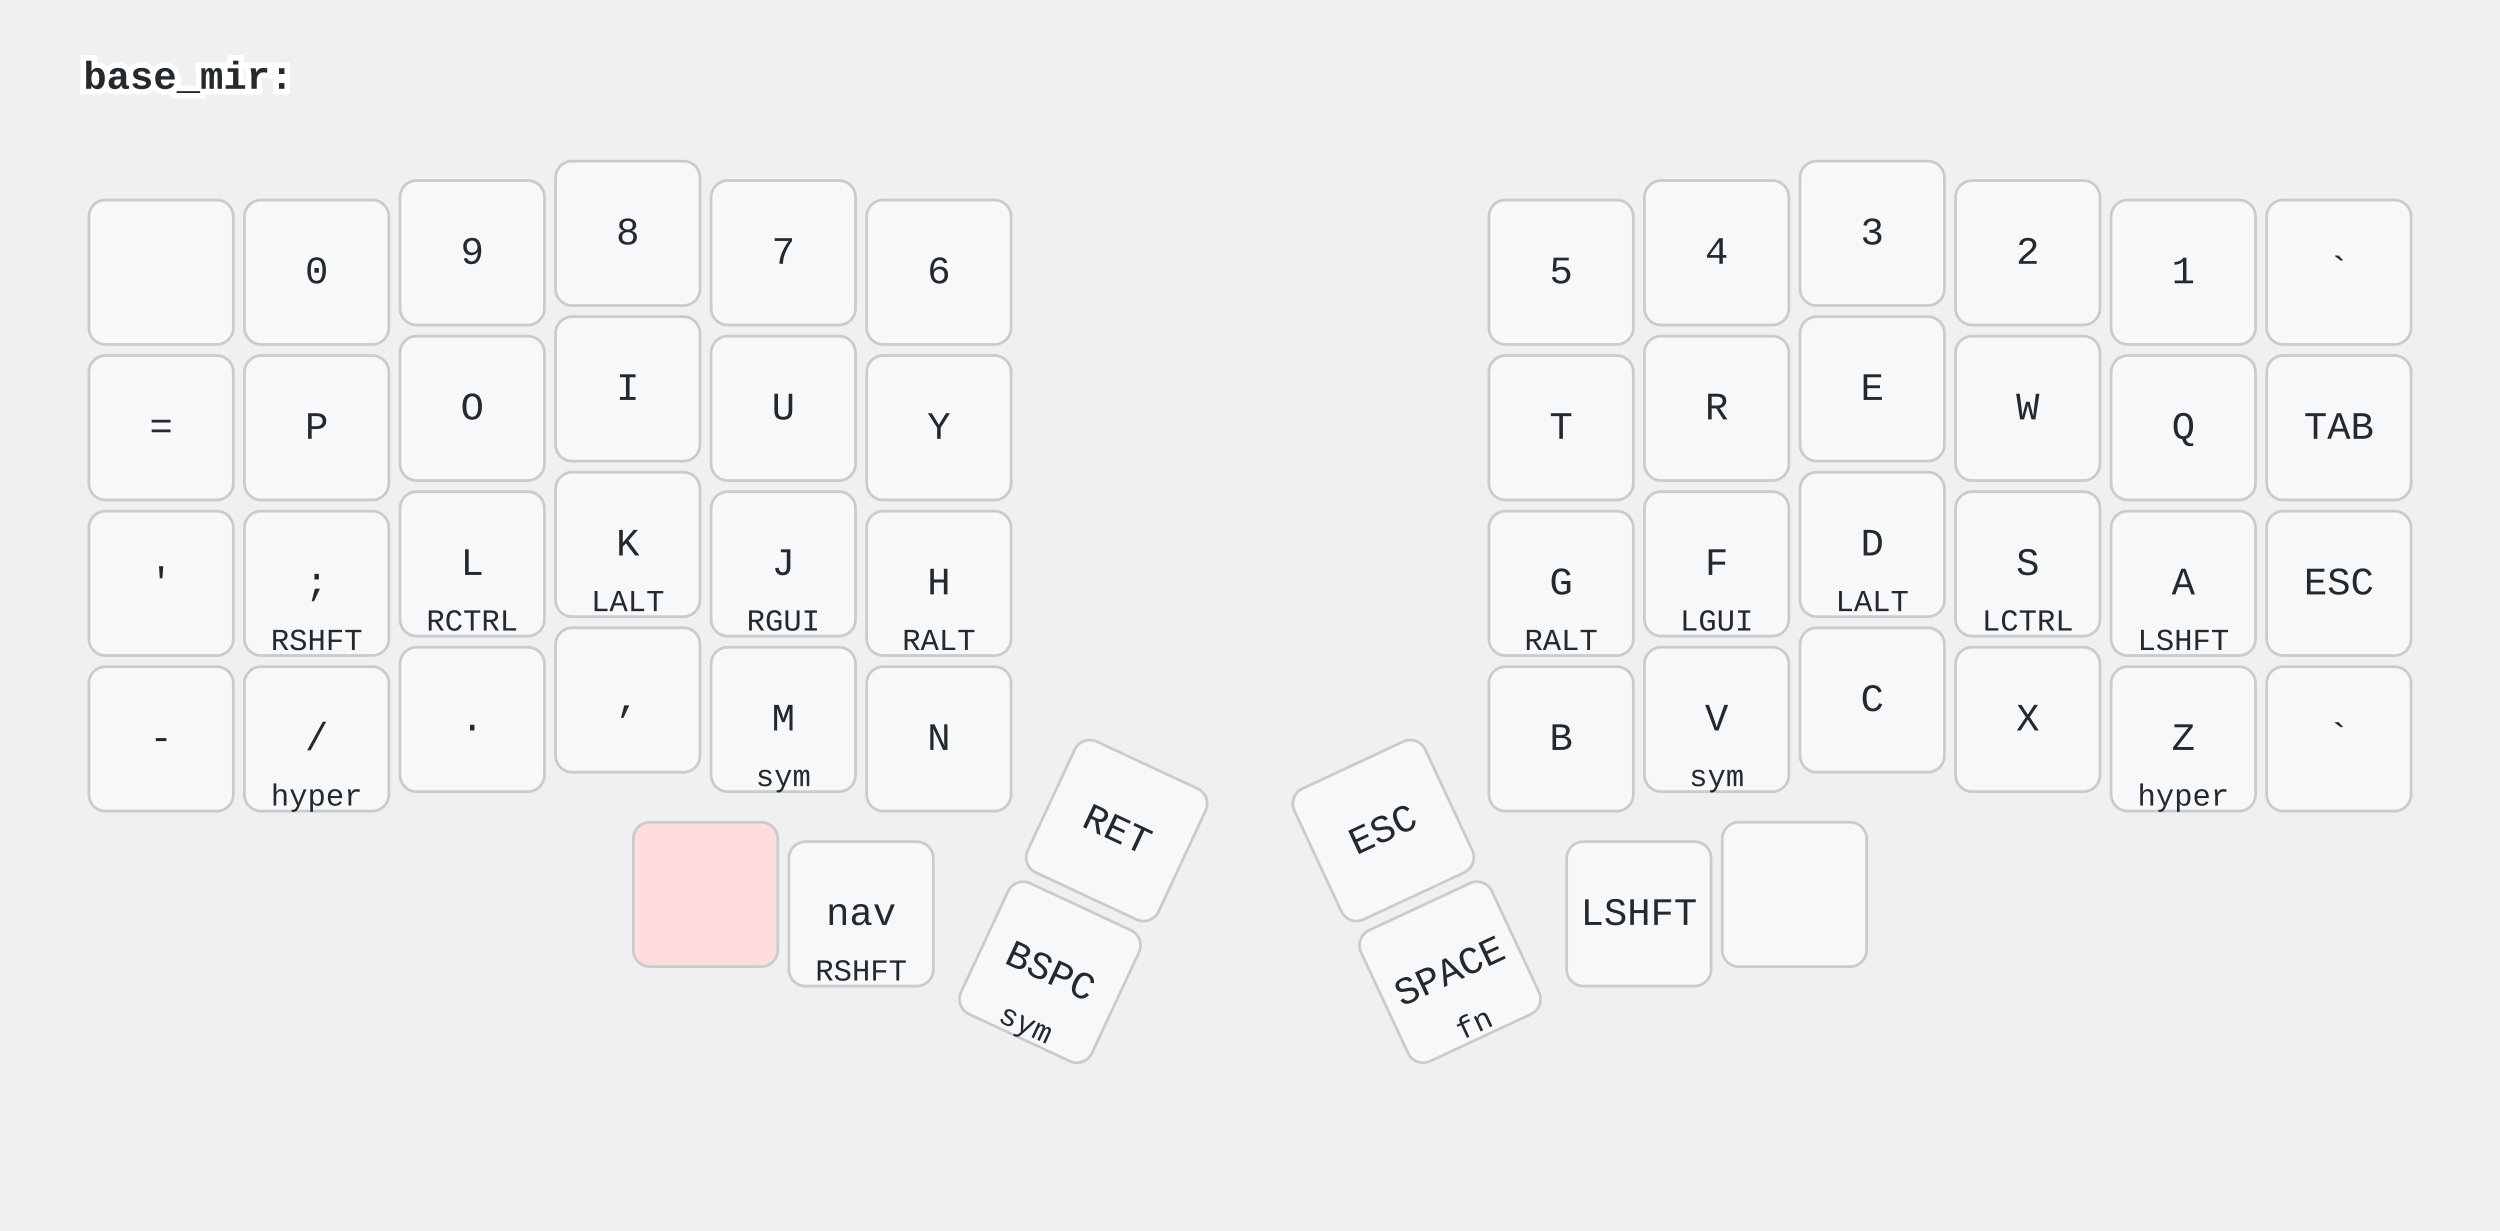
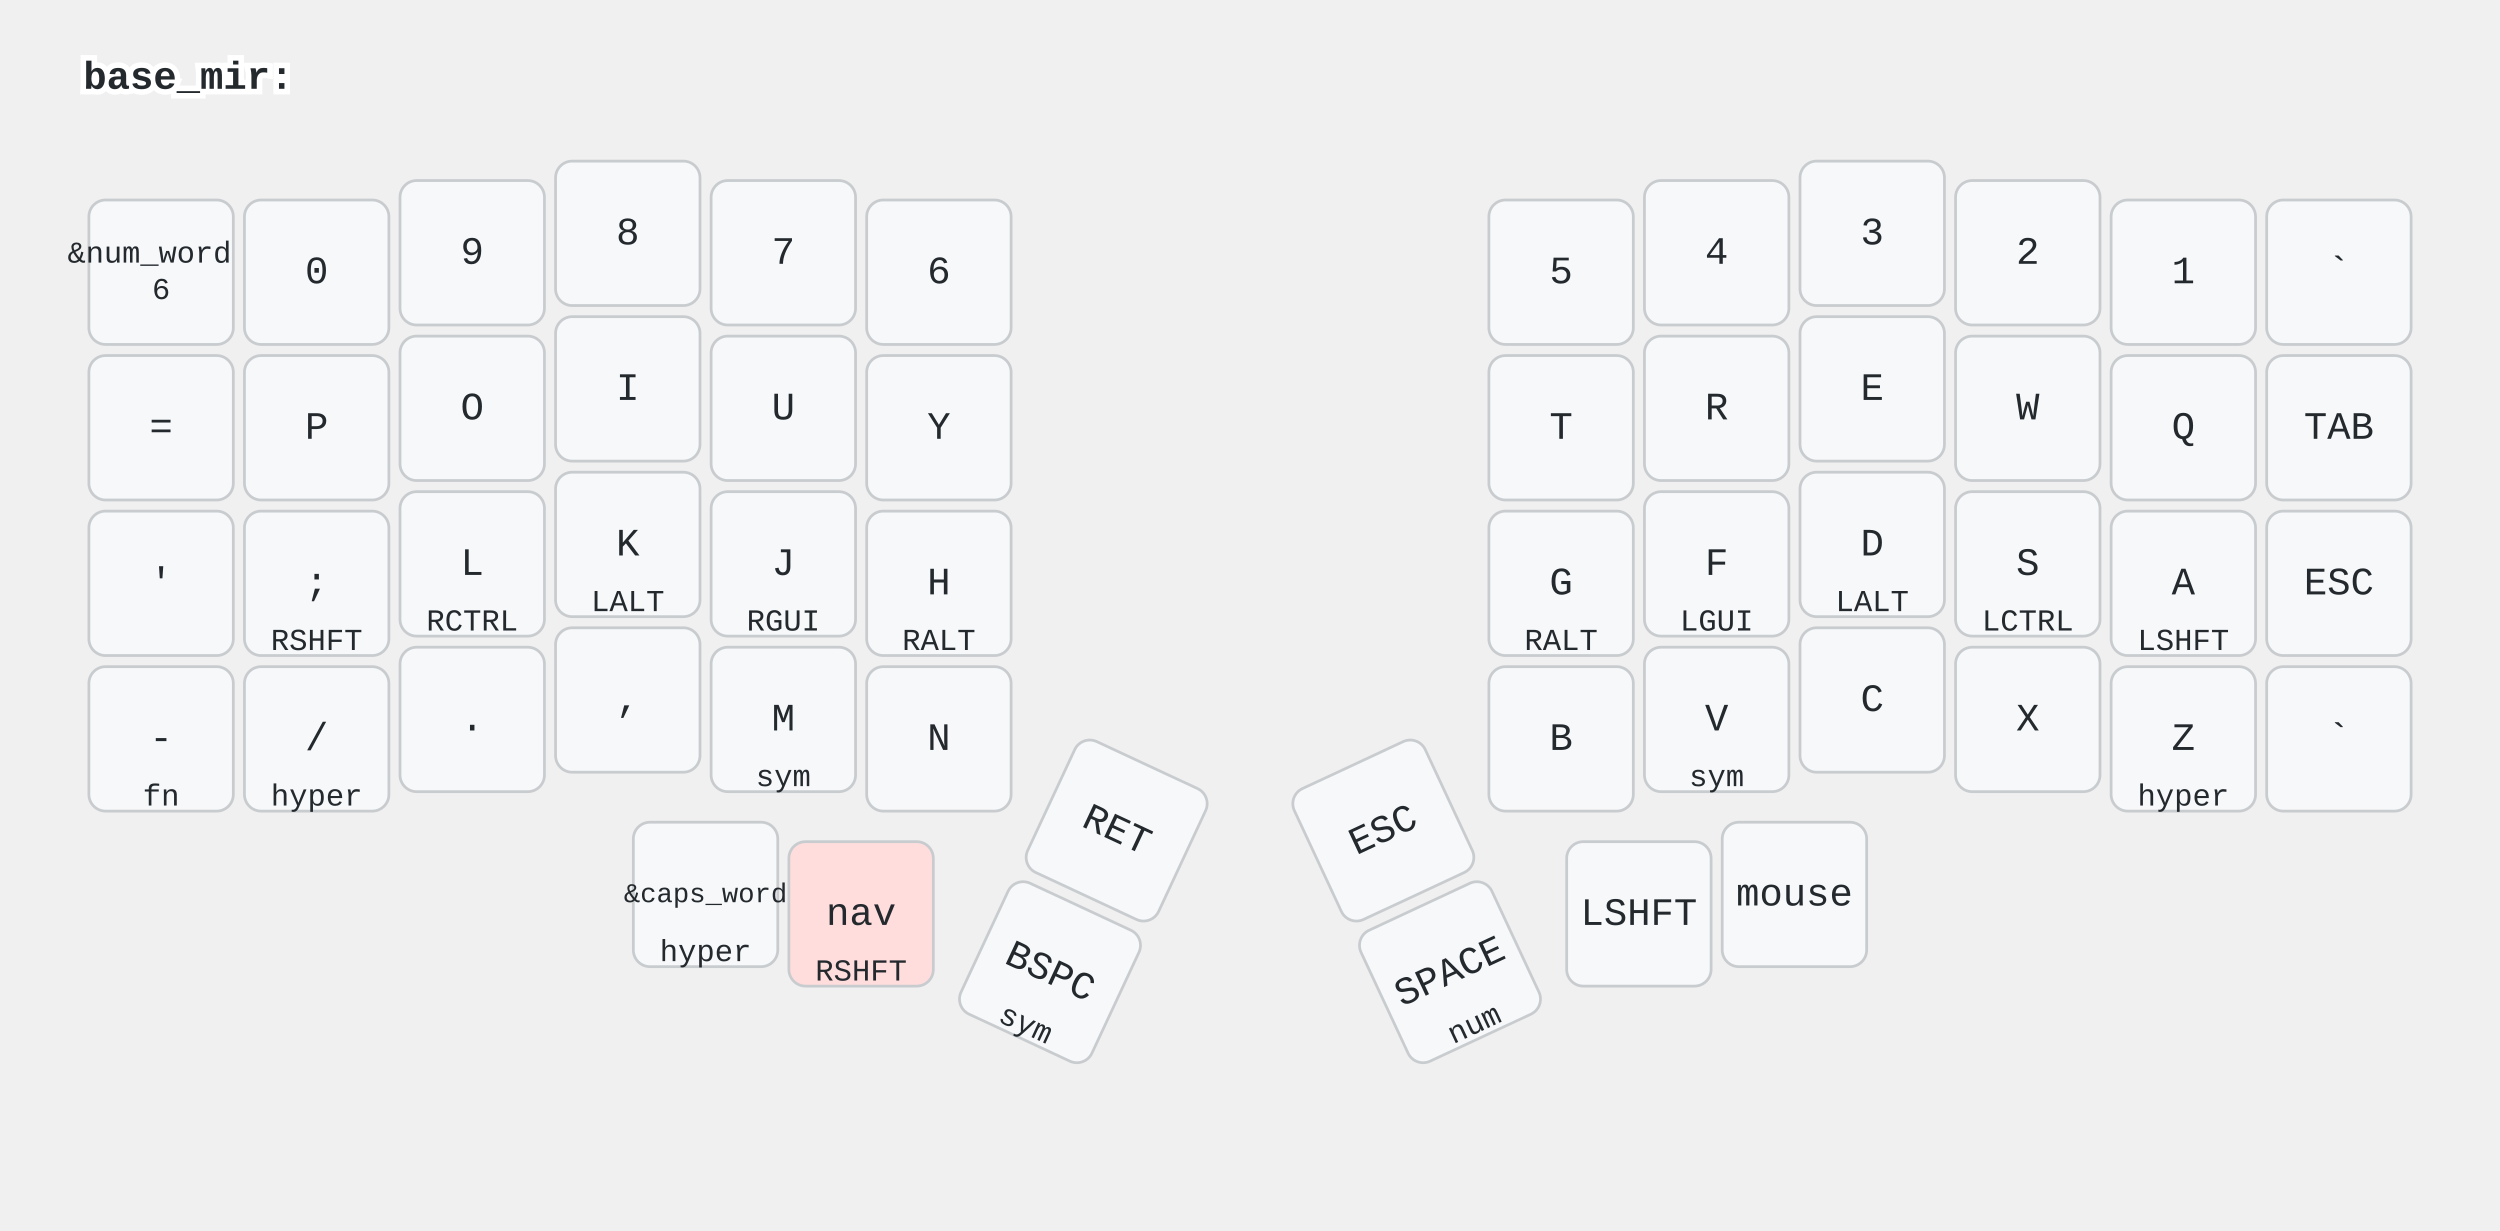
<svg xmlns="http://www.w3.org/2000/svg" width="900" height="443" viewBox="0 0 900 443" class="keymap">
  <style>/* inherit to force styles through use tags */
svg path {
    fill: inherit;
}

/* font and background color specifications */
svg.keymap {
    font-family: SFMono-Regular,Consolas,Liberation Mono,Menlo,monospace;
    font-size: 14px;
    font-kerning: normal;
    text-rendering: optimizeLegibility;
    fill: #24292e;
}

/* default key styling */
rect.key {
    fill: #f6f8fa;
}

rect.key, rect.combo {
    stroke: #c9cccf;
    stroke-width: 1;
}

/* default key side styling, only used is draw_key_sides is set */
rect.side {
    filter: brightness(90%);
}

/* color accent for combo boxes */
rect.combo, rect.combo-separate {
    fill: #cdf;
}

/* color accent for held keys */
rect.held, rect.combo.held {
    fill: #fdd;
}

/* color accent for ghost (optional) keys */
rect.ghost, rect.combo.ghost {
    stroke-dasharray: 4, 4;
    stroke-width: 2;
}

text {
    text-anchor: middle;
    dominant-baseline: middle;
}

/* styling for layer labels */
text.label {
    font-weight: bold;
    text-anchor: start;
    stroke: white;
    stroke-width: 4;
    paint-order: stroke;
}

/* styling for optional footer */
text.footer {
    text-anchor: end;
    dominant-baseline: auto;
    stroke: white;
    stroke-width: 4;
    paint-order: stroke;
}

/* styling for combo tap, and key non-tap label text */
text.combo, text.hold, text.shifted, text.left, text.right, text.tl, text.tr, text.bl, text.br {
    font-size: 11px;
}

text.hold, text.bl, text.br {
    text-anchor: middle;
    dominant-baseline: auto;
}

text.shifted, text.tl, text.tr {
    text-anchor: middle;
    dominant-baseline: hanging;
}

text.left, text.tl, text.bl {
    text-anchor: start;
}

text.right, text.tr, text.br {
    text-anchor: end;
}

text.layer-activator {
    text-decoration: underline;
}

/* styling for hold/shifted label text in combo box */
text.combo.hold, text.combo.shifted, text.combo.left, text.combo.right {
    font-size: 8px;
}

/* lighter symbol for transparent keys */
text.trans {
    fill: #7b7e81;
}

/* styling for combo dendrons */
path.combo {
    stroke-width: 1;
    stroke: gray;
    fill: none;
}

/* Start Tabler Icons Cleanup */
/* cannot use height/width with glyphs */
.icon-tabler &gt; path {
    fill: inherit;
    stroke: inherit;
    stroke-width: 2;
}
/* hide tabler's default box */
.icon-tabler &gt; path[stroke="none"][fill="none"] {
    visibility: hidden;
}
/* End Tabler Icons Cleanup */
</style>
  <g transform="translate(30, 0)" class="layer-base_mir">
    <text x="0" y="28" class="label" id="base_mir">base_mir:</text>
    <g transform="translate(0, 56)">
      <g transform="translate(28, 42)" class="key keypos-0">
        <rect rx="6" ry="6" x="-26" y="-26" width="52" height="52" class="key" />
+         <text x="0" y="0" class="key tap">
+           <tspan x="0" dy="-0.6em" style="font-size: 78%">&amp;num_word</tspan>
+           <tspan x="0" dy="1.2em" style="font-size: 78%">6</tspan>
+         </text>
      </g>
      <g transform="translate(84, 42)" class="key keypos-1">
        <rect rx="6" ry="6" x="-26" y="-26" width="52" height="52" class="key" />
        <text x="0" y="0" class="key tap">0</text>
      </g>
      <g transform="translate(140, 35)" class="key keypos-2">
        <rect rx="6" ry="6" x="-26" y="-26" width="52" height="52" class="key" />
        <text x="0" y="0" class="key tap">9</text>
      </g>
      <g transform="translate(196, 28)" class="key keypos-3">
        <rect rx="6" ry="6" x="-26" y="-26" width="52" height="52" class="key" />
        <text x="0" y="0" class="key tap">8</text>
      </g>
      <g transform="translate(252, 35)" class="key keypos-4">
        <rect rx="6" ry="6" x="-26" y="-26" width="52" height="52" class="key" />
        <text x="0" y="0" class="key tap">7</text>
      </g>
      <g transform="translate(308, 42)" class="key keypos-5">
        <rect rx="6" ry="6" x="-26" y="-26" width="52" height="52" class="key" />
        <text x="0" y="0" class="key tap">6</text>
      </g>
      <g transform="translate(532, 42)" class="key keypos-6">
        <rect rx="6" ry="6" x="-26" y="-26" width="52" height="52" class="key" />
        <text x="0" y="0" class="key tap">5</text>
      </g>
      <g transform="translate(588, 35)" class="key keypos-7">
        <rect rx="6" ry="6" x="-26" y="-26" width="52" height="52" class="key" />
        <text x="0" y="0" class="key tap">4</text>
      </g>
      <g transform="translate(644, 28)" class="key keypos-8">
        <rect rx="6" ry="6" x="-26" y="-26" width="52" height="52" class="key" />
        <text x="0" y="0" class="key tap">3</text>
      </g>
      <g transform="translate(700, 35)" class="key keypos-9">
        <rect rx="6" ry="6" x="-26" y="-26" width="52" height="52" class="key" />
        <text x="0" y="0" class="key tap">2</text>
      </g>
      <g transform="translate(756, 42)" class="key keypos-10">
        <rect rx="6" ry="6" x="-26" y="-26" width="52" height="52" class="key" />
        <text x="0" y="0" class="key tap">1</text>
      </g>
      <g transform="translate(812, 42)" class="key keypos-11">
        <rect rx="6" ry="6" x="-26" y="-26" width="52" height="52" class="key" />
        <text x="0" y="0" class="key tap">`</text>
      </g>
      <g transform="translate(28, 98)" class="key keypos-12">
        <rect rx="6" ry="6" x="-26" y="-26" width="52" height="52" class="key" />
        <text x="0" y="0" class="key tap">=</text>
      </g>
      <g transform="translate(84, 98)" class="key keypos-13">
        <rect rx="6" ry="6" x="-26" y="-26" width="52" height="52" class="key" />
        <text x="0" y="0" class="key tap">P</text>
      </g>
      <g transform="translate(140, 91)" class="key keypos-14">
        <rect rx="6" ry="6" x="-26" y="-26" width="52" height="52" class="key" />
        <text x="0" y="0" class="key tap">O</text>
      </g>
      <g transform="translate(196, 84)" class="key keypos-15">
        <rect rx="6" ry="6" x="-26" y="-26" width="52" height="52" class="key" />
        <text x="0" y="0" class="key tap">I</text>
      </g>
      <g transform="translate(252, 91)" class="key keypos-16">
        <rect rx="6" ry="6" x="-26" y="-26" width="52" height="52" class="key" />
        <text x="0" y="0" class="key tap">U</text>
      </g>
      <g transform="translate(308, 98)" class="key keypos-17">
        <rect rx="6" ry="6" x="-26" y="-26" width="52" height="52" class="key" />
        <text x="0" y="0" class="key tap">Y</text>
      </g>
      <g transform="translate(532, 98)" class="key keypos-18">
        <rect rx="6" ry="6" x="-26" y="-26" width="52" height="52" class="key" />
        <text x="0" y="0" class="key tap">T</text>
      </g>
      <g transform="translate(588, 91)" class="key keypos-19">
        <rect rx="6" ry="6" x="-26" y="-26" width="52" height="52" class="key" />
        <text x="0" y="0" class="key tap">R</text>
      </g>
      <g transform="translate(644, 84)" class="key keypos-20">
        <rect rx="6" ry="6" x="-26" y="-26" width="52" height="52" class="key" />
        <text x="0" y="0" class="key tap">E</text>
      </g>
      <g transform="translate(700, 91)" class="key keypos-21">
        <rect rx="6" ry="6" x="-26" y="-26" width="52" height="52" class="key" />
        <text x="0" y="0" class="key tap">W</text>
      </g>
      <g transform="translate(756, 98)" class="key keypos-22">
        <rect rx="6" ry="6" x="-26" y="-26" width="52" height="52" class="key" />
        <text x="0" y="0" class="key tap">Q</text>
      </g>
      <g transform="translate(812, 98)" class="key keypos-23">
        <rect rx="6" ry="6" x="-26" y="-26" width="52" height="52" class="key" />
        <text x="0" y="0" class="key tap">TAB</text>
      </g>
      <g transform="translate(28, 154)" class="key keypos-24">
        <rect rx="6" ry="6" x="-26" y="-26" width="52" height="52" class="key" />
        <text x="0" y="0" class="key tap">'</text>
      </g>
      <g transform="translate(84, 154)" class="key keypos-25">
        <rect rx="6" ry="6" x="-26" y="-26" width="52" height="52" class="key" />
        <text x="0" y="0" class="key tap">;</text>
        <text x="0" y="24" class="key hold">RSHFT</text>
      </g>
      <g transform="translate(140, 147)" class="key keypos-26">
        <rect rx="6" ry="6" x="-26" y="-26" width="52" height="52" class="key" />
        <text x="0" y="0" class="key tap">L</text>
        <text x="0" y="24" class="key hold">RCTRL</text>
      </g>
      <g transform="translate(196, 140)" class="key keypos-27">
        <rect rx="6" ry="6" x="-26" y="-26" width="52" height="52" class="key" />
        <text x="0" y="0" class="key tap">K</text>
        <text x="0" y="24" class="key hold">LALT</text>
      </g>
      <g transform="translate(252, 147)" class="key keypos-28">
        <rect rx="6" ry="6" x="-26" y="-26" width="52" height="52" class="key" />
        <text x="0" y="0" class="key tap">J</text>
        <text x="0" y="24" class="key hold">RGUI</text>
      </g>
      <g transform="translate(308, 154)" class="key keypos-29">
        <rect rx="6" ry="6" x="-26" y="-26" width="52" height="52" class="key" />
        <text x="0" y="0" class="key tap">H</text>
        <text x="0" y="24" class="key hold">RALT</text>
      </g>
      <g transform="translate(532, 154)" class="key keypos-30">
        <rect rx="6" ry="6" x="-26" y="-26" width="52" height="52" class="key" />
        <text x="0" y="0" class="key tap">G</text>
        <text x="0" y="24" class="key hold">RALT</text>
      </g>
      <g transform="translate(588, 147)" class="key keypos-31">
        <rect rx="6" ry="6" x="-26" y="-26" width="52" height="52" class="key" />
        <text x="0" y="0" class="key tap">F</text>
        <text x="0" y="24" class="key hold">LGUI</text>
      </g>
      <g transform="translate(644, 140)" class="key keypos-32">
        <rect rx="6" ry="6" x="-26" y="-26" width="52" height="52" class="key" />
        <text x="0" y="0" class="key tap">D</text>
        <text x="0" y="24" class="key hold">LALT</text>
      </g>
      <g transform="translate(700, 147)" class="key keypos-33">
        <rect rx="6" ry="6" x="-26" y="-26" width="52" height="52" class="key" />
        <text x="0" y="0" class="key tap">S</text>
        <text x="0" y="24" class="key hold">LCTRL</text>
      </g>
      <g transform="translate(756, 154)" class="key keypos-34">
        <rect rx="6" ry="6" x="-26" y="-26" width="52" height="52" class="key" />
        <text x="0" y="0" class="key tap">A</text>
        <text x="0" y="24" class="key hold">LSHFT</text>
      </g>
      <g transform="translate(812, 154)" class="key keypos-35">
        <rect rx="6" ry="6" x="-26" y="-26" width="52" height="52" class="key" />
        <text x="0" y="0" class="key tap">ESC</text>
      </g>
      <g transform="translate(28, 210)" class="key keypos-36">
        <rect rx="6" ry="6" x="-26" y="-26" width="52" height="52" class="key" />
        <text x="0" y="0" class="key tap">-</text>
+         <text x="0" y="24" class="key hold">fn</text>
      </g>
      <g transform="translate(84, 210)" class="key keypos-37">
        <rect rx="6" ry="6" x="-26" y="-26" width="52" height="52" class="key" />
        <text x="0" y="0" class="key tap">/</text>
        <text x="0" y="24" class="key hold">hyper</text>
      </g>
      <g transform="translate(140, 203)" class="key keypos-38">
        <rect rx="6" ry="6" x="-26" y="-26" width="52" height="52" class="key" />
        <text x="0" y="0" class="key tap">.</text>
      </g>
      <g transform="translate(196, 196)" class="key keypos-39">
        <rect rx="6" ry="6" x="-26" y="-26" width="52" height="52" class="key" />
        <text x="0" y="0" class="key tap">,</text>
      </g>
      <g transform="translate(252, 203)" class="key keypos-40">
        <rect rx="6" ry="6" x="-26" y="-26" width="52" height="52" class="key" />
        <text x="0" y="0" class="key tap">M</text>
        <text x="0" y="24" class="key hold">sym</text>
      </g>
      <g transform="translate(308, 210)" class="key keypos-41">
        <rect rx="6" ry="6" x="-26" y="-26" width="52" height="52" class="key" />
        <text x="0" y="0" class="key tap">N</text>
      </g>
      <g transform="translate(372, 243) rotate(25.0)" class="key keypos-42">
        <rect rx="6" ry="6" x="-26" y="-26" width="52" height="52" class="key" />
        <text x="0" y="0" class="key tap">RET</text>
      </g>
      <g transform="translate(468, 243) rotate(-25.0)" class="key keypos-43">
        <rect rx="6" ry="6" x="-26" y="-26" width="52" height="52" class="key" />
        <text x="0" y="0" class="key tap">ESC</text>
      </g>
      <g transform="translate(532, 210)" class="key keypos-44">
        <rect rx="6" ry="6" x="-26" y="-26" width="52" height="52" class="key" />
        <text x="0" y="0" class="key tap">B</text>
      </g>
      <g transform="translate(588, 203)" class="key keypos-45">
        <rect rx="6" ry="6" x="-26" y="-26" width="52" height="52" class="key" />
        <text x="0" y="0" class="key tap">V</text>
        <text x="0" y="24" class="key hold">sym</text>
      </g>
      <g transform="translate(644, 196)" class="key keypos-46">
        <rect rx="6" ry="6" x="-26" y="-26" width="52" height="52" class="key" />
        <text x="0" y="0" class="key tap">C</text>
      </g>
      <g transform="translate(700, 203)" class="key keypos-47">
        <rect rx="6" ry="6" x="-26" y="-26" width="52" height="52" class="key" />
        <text x="0" y="0" class="key tap">X</text>
      </g>
      <g transform="translate(756, 210)" class="key keypos-48">
        <rect rx="6" ry="6" x="-26" y="-26" width="52" height="52" class="key" />
        <text x="0" y="0" class="key tap">Z</text>
        <text x="0" y="24" class="key hold">hyper</text>
      </g>
      <g transform="translate(812, 210)" class="key keypos-49">
        <rect rx="6" ry="6" x="-26" y="-26" width="52" height="52" class="key" />
        <text x="0" y="0" class="key tap">`</text>
      </g>
-       <g transform="translate(224, 266)" class="key held keypos-50">
+       <g transform="translate(224, 266)" class="key keypos-50">
+         <rect rx="6" ry="6" x="-26" y="-26" width="52" height="52" class="key" />
+         <text x="0" y="0" class="key tap">
+           <tspan style="font-size: 70%">&amp;caps_word</tspan>
+         </text>
+         <text x="0" y="24" class="key hold">hyper</text>
+       </g>
+       <g transform="translate(280, 273)" class="key held keypos-51">
        <rect rx="6" ry="6" x="-26" y="-26" width="52" height="52" class="key held" />
-       </g>
-       <g transform="translate(280, 273)" class="key keypos-51">
-         <rect rx="6" ry="6" x="-26" y="-26" width="52" height="52" class="key" />
-         <text x="0" y="0" class="key tap">nav</text>
-         <text x="0" y="24" class="key hold">RSHFT</text>
+         <text x="0" y="0" class="key held tap">nav</text>
+         <text x="0" y="24" class="key held hold">RSHFT</text>
      </g>
      <g transform="translate(348, 294) rotate(25.0)" class="key keypos-52">
        <rect rx="6" ry="6" x="-26" y="-26" width="52" height="52" class="key" />
        <text x="0" y="0" class="key tap">BSPC</text>
        <text x="0" y="24" class="key hold">sym</text>
      </g>
      <g transform="translate(492, 294) rotate(-25.0)" class="key keypos-53">
        <rect rx="6" ry="6" x="-26" y="-26" width="52" height="52" class="key" />
        <text x="0" y="0" class="key tap">SPACE</text>
-         <text x="0" y="24" class="key hold">fn</text>
+         <text x="0" y="24" class="key hold">num</text>
      </g>
      <g transform="translate(560, 273)" class="key keypos-54">
        <rect rx="6" ry="6" x="-26" y="-26" width="52" height="52" class="key" />
        <text x="0" y="0" class="key tap">LSHFT</text>
      </g>
      <g transform="translate(616, 266)" class="key keypos-55">
        <rect rx="6" ry="6" x="-26" y="-26" width="52" height="52" class="key" />
+         <text x="0" y="0" class="key tap">mouse</text>
      </g>
    </g>
  </g>
</svg>
